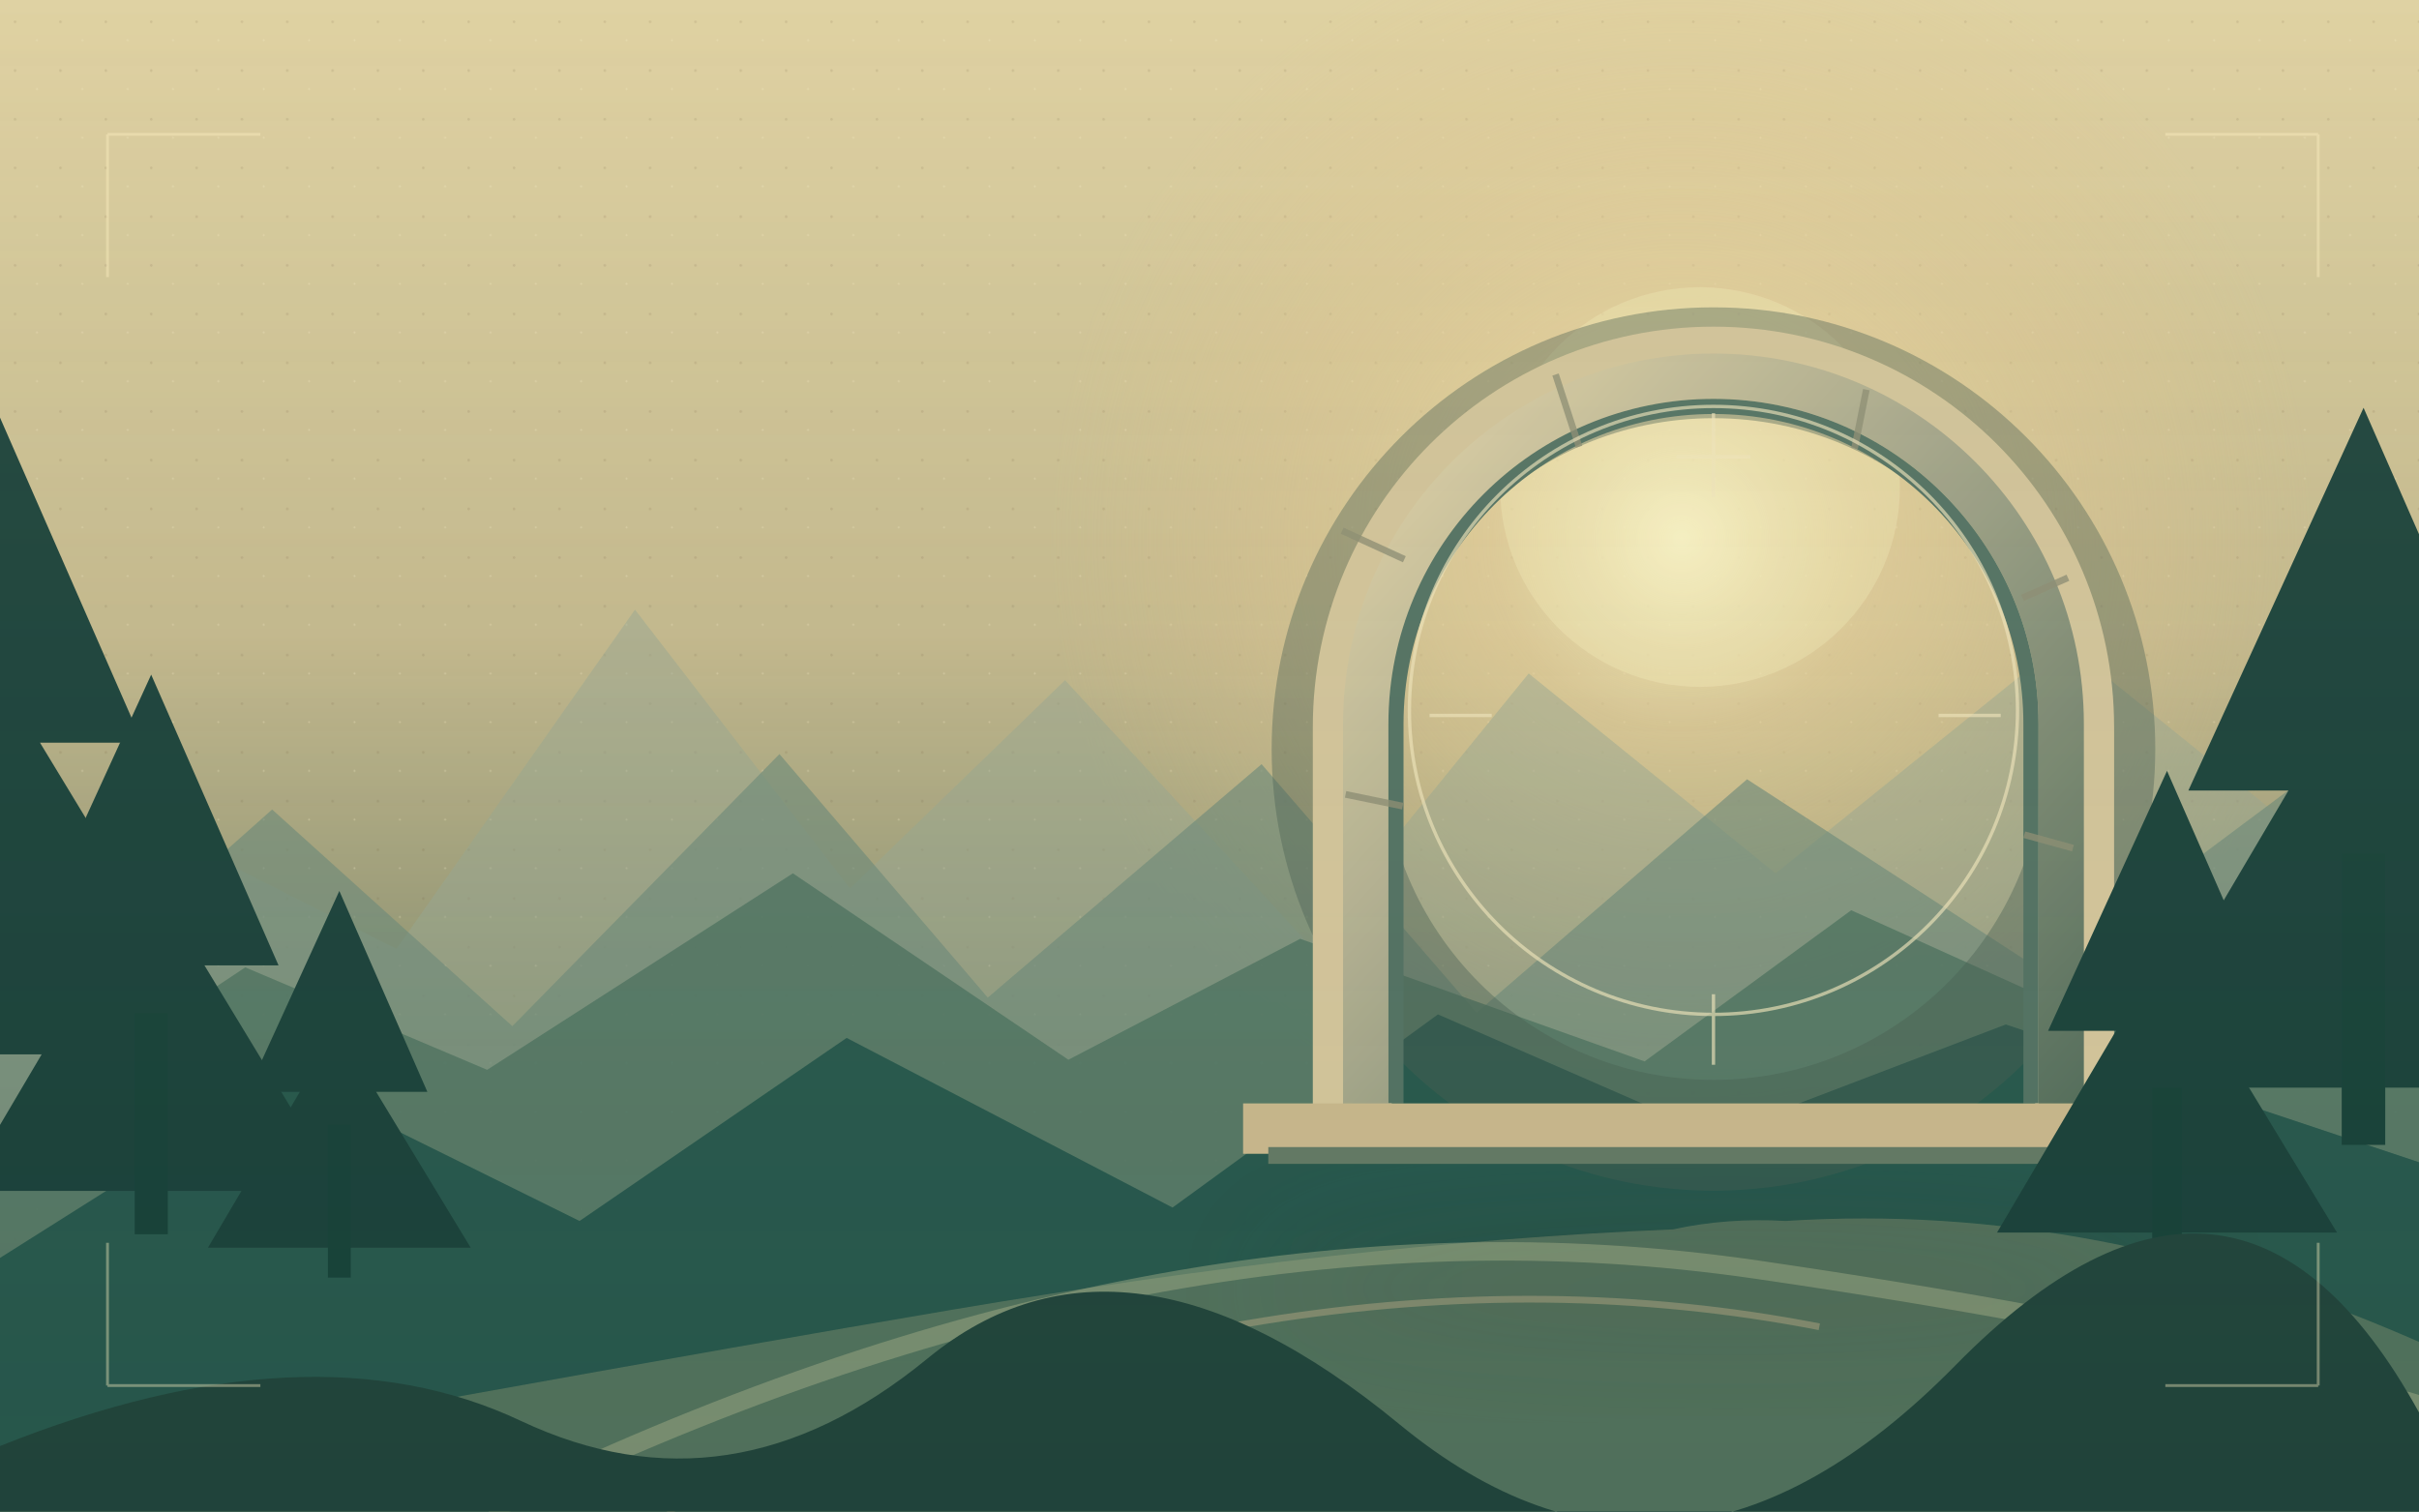
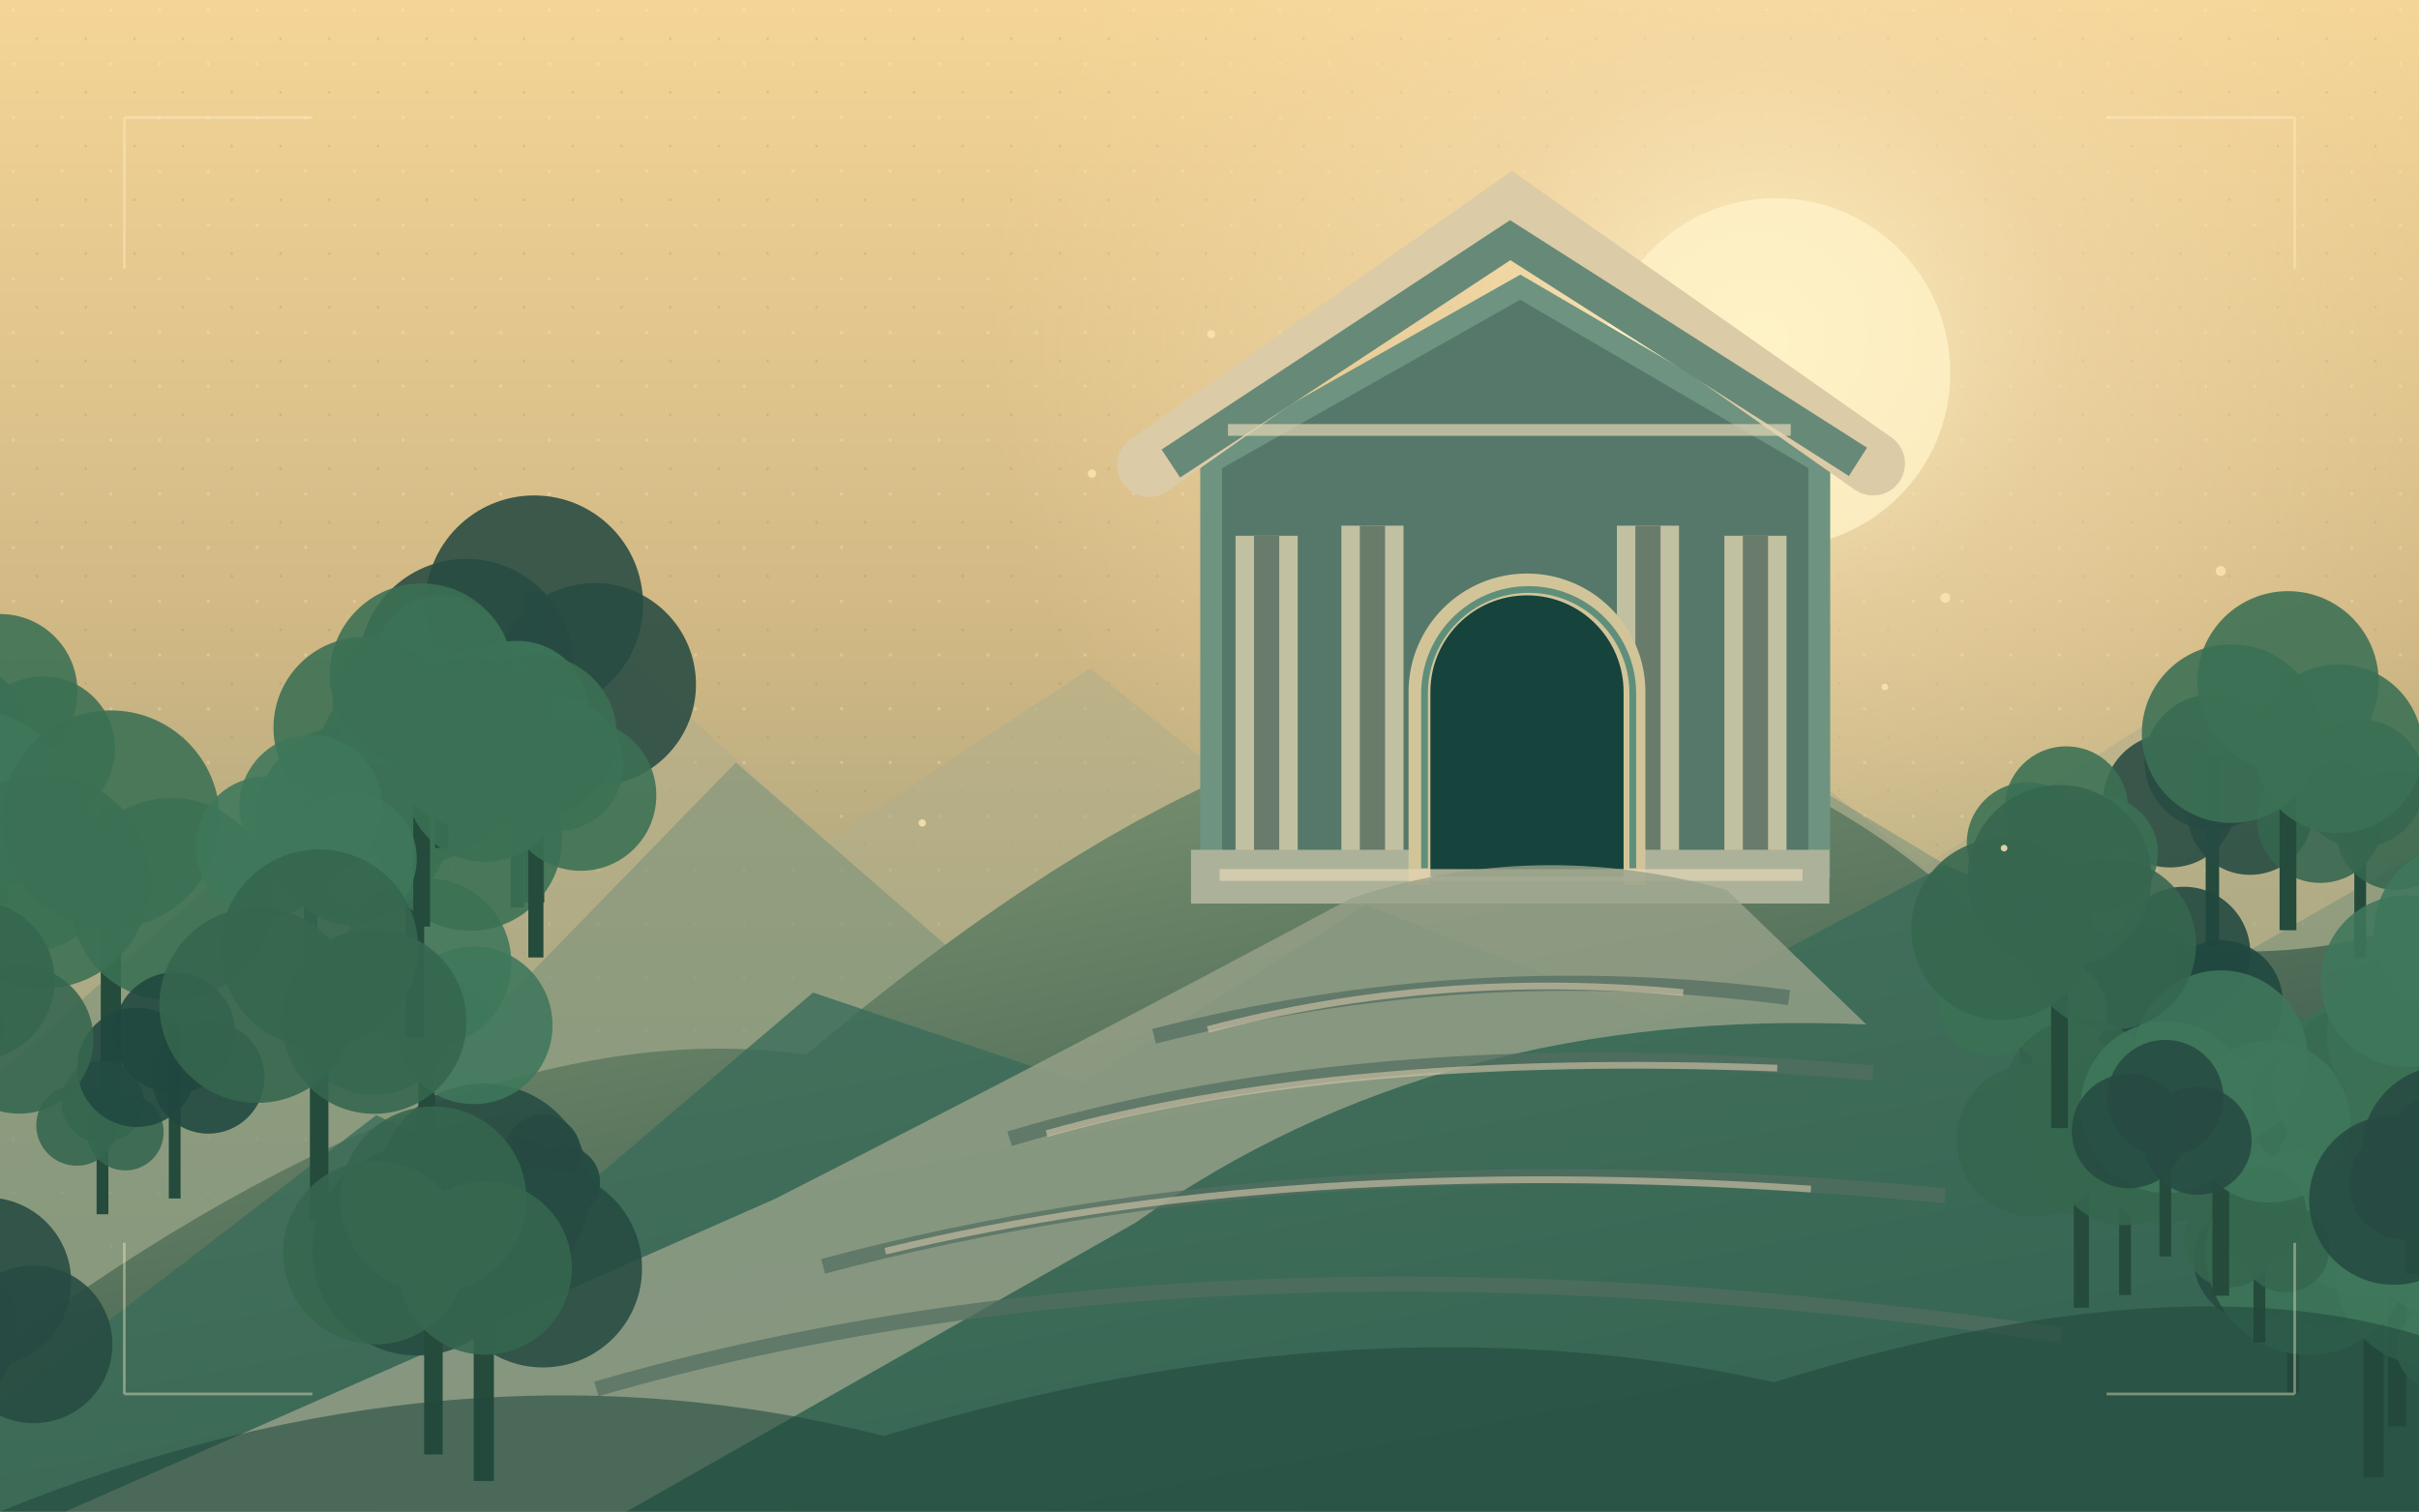
- <svg xmlns="http://www.w3.org/2000/svg" width="1440" height="900" viewBox="0 0 1440 900" role="img" aria-labelledby="e-title">
+ <svg xmlns="http://www.w3.org/2000/svg" width="1440" height="900" viewBox="0 0 1440 900" role="img" aria-labelledby="title">
  <defs>
    <linearGradient id="sky" x1="0" y1="0" x2="0" y2="1">
-       <stop stop-color="#e3d4a2" />
-       <stop offset=".42" stop-color="#c5b88c" />
-       <stop offset="1" stop-color="#435e4b" />
+       <stop stop-color="#f5d597" />
+       <stop offset=".43" stop-color="#cfb784" />
+       <stop offset="1" stop-color="#698a75" />
+     </linearGradient>
+     <linearGradient id="earth" x1="0" y1="0" x2=".6" y2="1">
+       <stop stop-color="#8ea37d" />
+       <stop offset="1" stop-color="#2b4d42" />
    </linearGradient>
    <radialGradient id="sun">
-       <stop stop-color="#fff8cc" stop-opacity=".95" />
-       <stop offset=".3" stop-color="#f2d89d" stop-opacity=".55" />
-       <stop offset="1" stop-color="#e6c385" stop-opacity="0" />
+       <stop stop-color="#fff5cb" stop-opacity=".95" />
+       <stop offset=".4" stop-color="#f6deb0" stop-opacity=".48" />
+       <stop offset="1" stop-color="#fbdba4" stop-opacity="0" />
    </radialGradient>
-     <linearGradient id="mist" x1="0" y1="0" x2="0" y2="1">
-       <stop stop-color="#c4c3a5" stop-opacity=".4" />
-       <stop offset="1" stop-color="#7ca391" stop-opacity=".08" />
-     </linearGradient>
-     <linearGradient id="foreground" x1="0" y1="0" x2="0" y2="1">
-       <stop stop-color="#315b50" />
-       <stop offset="1" stop-color="#102e2d" />
-     </linearGradient>
    <linearGradient id="stone" x1="0" y1="0" x2="1" y2="1">
-       <stop stop-color="#e7d6a9" />
-       <stop offset=".45" stop-color="#a5a589" />
-       <stop offset="1" stop-color="#526b59" />
-     </linearGradient>
-     <filter id="blur" x="-50%" y="-50%" width="200%" height="200%">
-       <feGaussianBlur stdDeviation="35" />
+       <stop stop-color="#eee3bf" />
+       <stop offset=".55" stop-color="#aeb49e" />
+       <stop offset="1" stop-color="#61776b" />
+     </linearGradient>
+     <linearGradient id="temple" x1="0" y1="0" x2="1" y2="1">
+       <stop stop-color="#bec09d" />
+       <stop offset="1" stop-color="#547c6e" />
+     </linearGradient>
+     <linearGradient id="forest" x1="0" y1="0" x2="1" y2="1">
+       <stop stop-color="#447c63" />
+       <stop offset="1" stop-color="#153d39" />
+     </linearGradient>
+     <pattern id="grain" width="29" height="32" patternUnits="userSpaceOnUse">
+       <circle cx="8" cy="6" r="1" fill="#fff0ce" opacity=".28" />
+       <circle cx="22" cy="23" r=".75" fill="#6e6a49" opacity=".18" />
+     </pattern>
+     <filter id="soft">
+       <feGaussianBlur stdDeviation="17" />
    </filter>
-     <pattern id="grain" width="27" height="29" patternUnits="userSpaceOnUse">
-       <circle cx="9" cy="13" r=".8" fill="#694f35" opacity=".14" />
-       <circle cx="22" cy="24" r=".6" fill="#fff3cd" opacity=".28" />
-     </pattern>
  </defs>
  <rect width="1440" height="900" fill="url(#sky)" />
  <rect width="1440" height="900" fill="url(#grain)" />
-   <circle cx="1001" cy="321" r="376" fill="url(#sun)" />
-   <circle cx="1012" cy="290" r="119" fill="#faf1be" opacity=".32" />
-   <path d="M0 605 117 505 236 565 378 363 506 529 634 405 779 562 910 401 1057 520 1228 382 1440 553v347H0Z" fill="#96a690" opacity=".48" />
-   <path d="M0 626 162 482 305 611 464 449 588 594 751 455 879 603 1040 464 1217 579 1367 467 1440 551v349H0Z" fill="#6a8776" opacity=".63" />
-   <path d="M0 673 146 576 290 637 472 520 636 631 774 559 979 632 1102 542 1266 616 1440 535v365H0Z" fill="#486e5b" opacity=".75" />
-   <path d="M0 749 171 641 345 727 504 618 698 719 856 604 1021 676 1194 610 1440 692v208H0Z" fill="#245449" />
-   <ellipse cx="1028" cy="767" rx="276" ry="40" fill="#16362f" opacity=".25" filter="url(#blur)" />
-   <g transform="translate(1020 446)">
-     <circle r="230" fill="none" stroke="#435a4d" stroke-width="66" opacity=".4" />
-     <path d="M-215 220v-233a215 215 0 0 1 430 0v233" fill="none" stroke="#d4c499" stroke-width="47" stroke-linecap="square" />
-     <path d="M-207 225v-240a207 207 0 0 1 414 0v240" fill="none" stroke="url(#stone)" stroke-width="27" stroke-linecap="square" />
-     <path d="M-189 211v-226a189 189 0 0 1 378 0v226" fill="none" stroke="#506f60" stroke-width="9" />
-     <path d="M-280 226h560" stroke="#c8b68a" stroke-width="30" />
-     <path d="M-265 242h530" stroke="#617762" stroke-width="10" />
-     <g stroke="#8c8c71" stroke-width="4" opacity=".78">
-       <path d="M-221-130-184-113M-94-223-80-180M91-214 84-179M211-102 184-90M-219 27l34 7M214 59l-29-8" />
-     </g>
-     <g stroke="#f2e6bc" stroke-width="2" fill="none" opacity=".65">
-       <circle cy="-23" r="181" />
-       <path d="M0-200v50m-22-24h44M-169-20h37M171-20h-37M0 146v42" />
-     </g>
-   </g>
-   <path d="M-100 900Q330 820 566 780T996 732q32-7 67-5 186-12 377 72v101H-100Z" fill="#9f9f76" opacity=".35" />
-   <path d="M291 900q399-196 755-144t501 120" fill="none" stroke="#a7af87" stroke-width="11" opacity=".45" />
-   <path d="M397 900q367-172 686-110" fill="none" stroke="#c8b38b" stroke-width="4" opacity=".39" />
-   <g fill="url(#foreground)">
-     <polygon points="-20.0,203.0 84.8,442.2 23.8,442.2 136.4,627.8 -176.4,627.8 -66.9,442.2 -129.5,442.2" fill="#173e37" />
-     <rect x="-33.6" y="481.5" width="27.2" height="182.1" fill="#143e35" />
-     <polygon points="90.0,401.7 165.8,574.8 121.7,574.8 203.2,709.1 -23.2,709.1 56.1,574.8 10.8,574.8" fill="#173e37" />
-     <rect x="80.2" y="603.2" width="19.7" height="131.7" fill="#143e35" />
-     <polygon points="202.0,530.5 254.4,650.1 223.9,650.1 280.2,742.9 123.8,742.9 178.5,650.1 147.3,650.1" fill="#173e37" />
-     <rect x="195.2" y="669.7" width="13.6" height="91.0" fill="#143e35" />
-     <polygon points="1290.0,459.0 1357.8,613.8 1318.3,613.8 1391.2,733.9 1188.8,733.9 1259.6,613.8 1219.2,613.8" fill="#173e37" />
-     <rect x="1281.2" y="639.2" width="17.6" height="117.8" fill="#143e35" />
-     <polygon points="1407.0,242.8 1506.9,470.7 1448.7,470.7 1556.0,647.6 1258.0,647.6 1362.3,470.7 1302.7,470.7" fill="#173e37" />
-     <rect x="1394.0" y="508.2" width="25.9" height="173.5" fill="#143e35" />
-   </g>
-   <path d="M0 861q185-74 310-15t242-37 281 39 331-35 276 28v59H0z" fill="#1e4138" />
-   <rect width="1440" height="900" fill="url(#mist)" opacity=".3" />
-   <g fill="none" stroke="#fff1c3" stroke-width="1.7" opacity=".38">
-     <path d="M64 80h91M64 80v85M1380 80h-91M1380 80v85M64 825h91M64 825v-85M1380 825h-91M1380 825v-85" />
-   </g>
+   <ellipse cx="1047" cy="203" rx="460" ry="420" fill="url(#sun)" />
+   <circle cx="1057" cy="222" r="104" fill="#fff2c8" opacity=".79" />
+   <path d="M0 596 130 507 248 550 368 388 492 501 649 398 820 535 994 393 1145 516 1284 427 1440 526v374H0z" fill="#b2ae8a" opacity=".58" />
+   <path d="M0 639 152 503 296 600 438 454 614 607 794 493 962 594 1090 474 1290 594 1440 508v392H0Z" fill="#718d77" opacity=".5" />
+   <path d="M0 803q277-204 480-175 161-136 291-182 231-58 396 91 170 53 273 11v352H0Z" fill="url(#earth)" />
+   <path d="M0 836 224 664l112 53 148-126 160 54 169-106 173 67 172-91 282 121v264H0z" fill="#396c58" opacity=".78" />
+   <g transform="translate(891 401)">
+     <path d="M-170 124v-250l184-104 178 104v248" fill="#55786a" stroke="#6e9380" stroke-width="13" />
+     <path d="M-207-124 9-276l215 151" fill="none" stroke="#dbcba6" stroke-width="38" stroke-linecap="round" />
+     <path d="M-194-125 8-258l207 132" fill="none" stroke="#678978" stroke-width="20" />
+     <path d="M-137 112v-194m63 195V-88m164 203V-88m64 201V-82" stroke="#c1c0a0" stroke-width="37" />
+     <path d="M-137 112v-194m63 195V-88m164 203V-88m64 201V-82" stroke="#697b6b" stroke-width="15" />
+     <rect x="-182" y="105" width="380" height="32" fill="#acb299" />
+     <path d="M-44 121v-111a62 62 0 0 1 124 0v111z" fill="#16433c" />
+     <path d="M-46 126v-115a64 64 0 0 1 128 0v115" stroke="#d2c499" stroke-width="13" fill="none" />
+     <path d="M-43 116v-104a62 62 0 0 1 124 0v104" stroke="#5f8f7a" stroke-width="4" fill="none" />
+     <path d="M-160-145h335m-340 265h347" stroke="#e3d6b5" stroke-width="7" opacity=".7" />
+   </g>
+   <path d="M804 535q110-37 224-5l83 80q-253-11-435 118L373 900H39L461 714q173-88 343-179Z" fill="#99a18a" opacity=".8" />
+   <g stroke="#526e60" stroke-width="9" fill="none" opacity=".73">
+     <path d="M687 617q189-48 378-23" />
+     <path d="M601 678q222-66 514-39" />
+     <path d="M490 754q291-78 668-42" />
+     <path d="M355 827q366-106 872-32" />
+   </g>
+   <g stroke="#d8c9aa" stroke-width="4" fill="none" opacity=".59">
+     <path d="M719 613q137-36 283-22" />
+     <path d="M623 675q174-49 435-39" />
+     <path d="M527 745q240-58 551-37" />
+   </g>
+   <g id="trees">
+     <path d="M1317 563.9v-114.6" stroke="#244b3c" stroke-width="8" />
+     <circle cx="1317.0" cy="453.7" r="40.3" fill="#264b42" opacity=".88" />
+     <circle cx="1291.8" cy="476.7" r="39.8" fill="#264b42" opacity=".88" />
+     <circle cx="1339.4" cy="483.4" r="37.5" fill="#264b42" opacity=".88" />
+     <path d="M1427 849.3v-169.8" stroke="#244b3c" stroke-width="11" />
+     <circle cx="1427.0" cy="686.0" r="59.8" fill="#3e775b" opacity=".88" />
+     <circle cx="1389.7" cy="720.0" r="58.9" fill="#3e775b" opacity=".88" />
+     <circle cx="1460.2" cy="730.0" r="55.6" fill="#3e775b" opacity=".88" />
+     <path d="M323 749.9v-65.6" stroke="#244b3c" stroke-width="7" />
+     <circle cx="323.0" cy="686.8" r="23.0" fill="#20473f" opacity=".88" />
+     <circle cx="308.6" cy="700.0" r="22.7" fill="#20473f" opacity=".88" />
+     <circle cx="335.8" cy="703.8" r="21.4" fill="#20473f" opacity=".88" />
+     <path d="M1405 570.5v-108.2" stroke="#244b3c" stroke-width="7" />
+     <circle cx="1405.0" cy="466.4" r="38.2" fill="#35664e" opacity=".88" />
+     <circle cx="1381.2" cy="488.1" r="37.6" fill="#35664e" opacity=".88" />
+     <circle cx="1426.2" cy="494.4" r="35.5" fill="#35664e" opacity=".88" />
+     <path d="M0 537.7v-131.1" stroke="#244b3c" stroke-width="9" />
+     <circle cx="0.0" cy="411.7" r="46.1" fill="#3b7054" opacity=".88" />
+     <circle cx="-28.8" cy="437.9" r="45.4" fill="#3b7054" opacity=".88" />
+     <circle cx="25.6" cy="445.6" r="42.9" fill="#3b7054" opacity=".88" />
+     <path d="M318 537.3v-184.9" stroke="#244b3c" stroke-width="12" />
+     <circle cx="318.0" cy="359.8" r="64.8" fill="#264b42" opacity=".88" />
+     <circle cx="277.5" cy="396.7" r="63.9" fill="#264b42" opacity=".88" />
+     <circle cx="354.0" cy="407.5" r="60.3" fill="#264b42" opacity=".88" />
+     <path d="M308 540.3v-120.9" stroke="#244b3c" stroke-width="8" />
+     <circle cx="308.0" cy="424.1" r="42.5" fill="#3e775b" opacity=".88" />
+     <circle cx="281.4" cy="448.3" r="41.9" fill="#3e775b" opacity=".88" />
+     <circle cx="331.6" cy="455.4" r="39.5" fill="#3e775b" opacity=".88" />
+     <path d="M1518 570.8v-135.1" stroke="#244b3c" stroke-width="9" />
+     <circle cx="1518.0" cy="440.9" r="47.5" fill="#3b7054" opacity=".88" />
+     <circle cx="1488.3" cy="468.0" r="46.9" fill="#3b7054" opacity=".88" />
+     <circle cx="1544.4" cy="475.9" r="44.2" fill="#3b7054" opacity=".88" />
+     <path d="M288 881.8v-180.1" stroke="#244b3c" stroke-width="12" />
+     <circle cx="288.0" cy="708.6" r="63.4" fill="#264b42" opacity=".88" />
+     <circle cx="248.4" cy="744.6" r="62.5" fill="#264b42" opacity=".88" />
+     <circle cx="323.2" cy="755.2" r="59.0" fill="#264b42" opacity=".88" />
+     <path d="M254 711.4v-143.8" stroke="#244b3c" stroke-width="10" />
+     <circle cx="254.0" cy="573.4" r="50.4" fill="#3e775b" opacity=".88" />
+     <circle cx="222.5" cy="602.1" r="49.7" fill="#3e775b" opacity=".88" />
+     <circle cx="282.0" cy="610.5" r="46.9" fill="#3e775b" opacity=".88" />
+     <path d="M1485 750.4v-143.8" stroke="#244b3c" stroke-width="10" />
+     <circle cx="1485.0" cy="612.4" r="50.4" fill="#3e775b" opacity=".88" />
+     <circle cx="1453.5" cy="641.1" r="49.7" fill="#3e775b" opacity=".88" />
+     <circle cx="1513.0" cy="649.5" r="46.9" fill="#3e775b" opacity=".88" />
+     <path d="M247 617.5v-168.3" stroke="#244b3c" stroke-width="11" />
+     <circle cx="247.0" cy="455.8" r="59.0" fill="#3b7054" opacity=".88" />
+     <circle cx="210.1" cy="489.5" r="58.2" fill="#3b7054" opacity=".88" />
+     <circle cx="279.8" cy="499.3" r="54.9" fill="#3b7054" opacity=".88" />
+     <path d="M1365 829.4v-104.3" stroke="#244b3c" stroke-width="7" />
+     <circle cx="1365.0" cy="729.1" r="36.7" fill="#264b42" opacity=".88" />
+     <circle cx="1342.0" cy="750.0" r="36.2" fill="#264b42" opacity=".88" />
+     <circle cx="1385.4" cy="756.1" r="34.2" fill="#264b42" opacity=".88" />
+     <path d="M1300 676.1v-113.0" stroke="#244b3c" stroke-width="7" />
+     <circle cx="1300.0" cy="567.6" r="39.6" fill="#20473f" opacity=".88" />
+     <circle cx="1275.2" cy="590.1" r="39.0" fill="#20473f" opacity=".88" />
+     <circle cx="1322.0" cy="596.8" r="36.9" fill="#20473f" opacity=".88" />
+     <path d="M263 504.9v-114.6" stroke="#244b3c" stroke-width="8" />
+     <circle cx="263.0" cy="394.7" r="40.3" fill="#3e775b" opacity=".88" />
+     <circle cx="237.8" cy="417.7" r="39.8" fill="#3e775b" opacity=".88" />
+     <circle cx="285.4" cy="424.4" r="37.5" fill="#3e775b" opacity=".88" />
+     <path d="M-14 624.9v-154.1" stroke="#244b3c" stroke-width="10" />
+     <circle cx="-14.0" cy="477.0" r="54.0" fill="#3e775b" opacity=".88" />
+     <circle cx="-47.8" cy="507.8" r="53.2" fill="#3e775b" opacity=".88" />
+     <circle cx="16.0" cy="516.8" r="50.2" fill="#3e775b" opacity=".88" />
+     <path d="M-8 901.4v-143.8" stroke="#244b3c" stroke-width="10" />
+     <circle cx="-8.0" cy="763.4" r="50.4" fill="#264b42" opacity=".88" />
+     <circle cx="-39.5" cy="792.1" r="49.7" fill="#264b42" opacity=".88" />
+     <circle cx="20.0" cy="800.5" r="46.9" fill="#264b42" opacity=".88" />
+     <path d="M251 551.7v-155.6" stroke="#244b3c" stroke-width="10" />
+     <circle cx="251.0" cy="402.1" r="54.7" fill="#3b7054" opacity=".88" />
+     <circle cx="216.8" cy="433.3" r="54.0" fill="#3b7054" opacity=".88" />
+     <circle cx="281.4" cy="442.4" r="50.9" fill="#3b7054" opacity=".88" />
+     <path d="M1401 743.8v-110.6" stroke="#244b3c" stroke-width="7" />
+     <circle cx="1401.0" cy="637.5" r="38.9" fill="#20473f" opacity=".88" />
+     <circle cx="1376.7" cy="659.6" r="38.3" fill="#20473f" opacity=".88" />
+     <circle cx="1422.6" cy="666.1" r="36.2" fill="#20473f" opacity=".88" />
+     <path d="M1206 667.1v-92.4" stroke="#244b3c" stroke-width="7" />
+     <circle cx="1206.0" cy="578.4" r="32.4" fill="#3b7054" opacity=".88" />
+     <circle cx="1185.8" cy="596.9" r="31.9" fill="#3b7054" opacity=".88" />
+     <circle cx="1224.0" cy="602.2" r="30.2" fill="#3b7054" opacity=".88" />
+     <path d="M1413 879.7v-176.2" stroke="#244b3c" stroke-width="12" />
+     <circle cx="1413.0" cy="710.3" r="61.9" fill="#3e775b" opacity=".88" />
+     <circle cx="1374.3" cy="745.6" r="61.1" fill="#3e775b" opacity=".88" />
+     <circle cx="1447.4" cy="755.9" r="57.6" fill="#3e775b" opacity=".88" />
+     <path d="M1265 771.1v-113.0" stroke="#244b3c" stroke-width="7" />
+     <circle cx="1265.0" cy="662.6" r="39.6" fill="#35664e" opacity=".88" />
+     <circle cx="1240.2" cy="685.1" r="39.0" fill="#35664e" opacity=".88" />
+     <circle cx="1287.0" cy="691.8" r="36.9" fill="#35664e" opacity=".88" />
+     <path d="M66 665.3v-184.9" stroke="#244b3c" stroke-width="12" />
+     <circle cx="66.0" cy="487.8" r="64.8" fill="#3b7054" opacity=".88" />
+     <circle cx="25.5" cy="524.7" r="63.9" fill="#3b7054" opacity=".88" />
+     <circle cx="102.0" cy="535.5" r="60.3" fill="#3b7054" opacity=".88" />
+     <path d="M61 723.0v-69.5" stroke="#244b3c" stroke-width="7" />
+     <circle cx="61.0" cy="656.1" r="24.5" fill="#35664e" opacity=".88" />
+     <circle cx="45.7" cy="670.0" r="24.1" fill="#35664e" opacity=".88" />
+     <circle cx="74.6" cy="674.1" r="22.8" fill="#35664e" opacity=".88" />
+     <path d="M1239 778.7v-131.1" stroke="#244b3c" stroke-width="9" />
+     <circle cx="1239.0" cy="652.7" r="46.1" fill="#35664e" opacity=".88" />
+     <circle cx="1210.2" cy="678.9" r="45.4" fill="#35664e" opacity=".88" />
+     <circle cx="1264.6" cy="686.6" r="42.9" fill="#35664e" opacity=".88" />
+     <path d="M1345 799.4v-79.8" stroke="#244b3c" stroke-width="7" />
+     <circle cx="1345.0" cy="722.7" r="28.1" fill="#35664e" opacity=".88" />
+     <circle cx="1327.5" cy="738.7" r="27.7" fill="#35664e" opacity=".88" />
+     <circle cx="1360.6" cy="743.4" r="26.1" fill="#35664e" opacity=".88" />
+     <path d="M1437 758.5v-147.7" stroke="#244b3c" stroke-width="10" />
+     <circle cx="1437.0" cy="616.6" r="51.8" fill="#3b7054" opacity=".88" />
+     <circle cx="1404.6" cy="646.2" r="51.1" fill="#3b7054" opacity=".88" />
+     <circle cx="1465.8" cy="654.8" r="48.2" fill="#3b7054" opacity=".88" />
+     <path d="M104 713.6v-102.7" stroke="#244b3c" stroke-width="7" />
+     <circle cx="104.0" cy="615.0" r="36.0" fill="#20473f" opacity=".88" />
+     <circle cx="81.5" cy="635.5" r="35.5" fill="#20473f" opacity=".88" />
+     <circle cx="124.0" cy="641.5" r="33.5" fill="#20473f" opacity=".88" />
+     <path d="M1322 771.5v-147.7" stroke="#244b3c" stroke-width="10" />
+     <circle cx="1322.0" cy="629.6" r="51.8" fill="#3e775b" opacity=".88" />
+     <circle cx="1289.6" cy="659.2" r="51.1" fill="#3e775b" opacity=".88" />
+     <circle cx="1350.8" cy="667.8" r="48.2" fill="#3e775b" opacity=".88" />
+     <path d="M1289 748.1v-98.0" stroke="#244b3c" stroke-width="7" />
+     <circle cx="1289.0" cy="653.8" r="34.6" fill="#264b42" opacity=".88" />
+     <circle cx="1267.4" cy="673.4" r="34.1" fill="#264b42" opacity=".88" />
+     <circle cx="1308.2" cy="679.2" r="32.2" fill="#264b42" opacity=".88" />
+     <path d="M319 570.1v-137.5" stroke="#244b3c" stroke-width="9" />
+     <circle cx="319.0" cy="438.0" r="48.2" fill="#3b7054" opacity=".88" />
+     <circle cx="288.9" cy="465.5" r="47.6" fill="#3b7054" opacity=".88" />
+     <circle cx="345.8" cy="473.6" r="44.9" fill="#3b7054" opacity=".88" />
+     <path d="M185 596.3v-120.9" stroke="#244b3c" stroke-width="8" />
+     <circle cx="185.0" cy="480.1" r="42.5" fill="#3e775b" opacity=".88" />
+     <circle cx="158.4" cy="504.3" r="41.9" fill="#3e775b" opacity=".88" />
+     <circle cx="208.6" cy="511.4" r="39.5" fill="#3e775b" opacity=".88" />
+     <path d="M1466 856.0v-69.5" stroke="#244b3c" stroke-width="7" />
+     <circle cx="1466.0" cy="789.1" r="24.5" fill="#3e775b" opacity=".88" />
+     <circle cx="1450.7" cy="803.0" r="24.1" fill="#3e775b" opacity=".88" />
+     <circle cx="1479.6" cy="807.1" r="22.8" fill="#3e775b" opacity=".88" />
+     <path d="M190 726.5v-168.3" stroke="#244b3c" stroke-width="11" />
+     <circle cx="190.0" cy="564.8" r="59.0" fill="#35664e" opacity=".88" />
+     <circle cx="153.1" cy="598.5" r="58.2" fill="#35664e" opacity=".88" />
+     <circle cx="222.8" cy="608.3" r="54.9" fill="#35664e" opacity=".88" />
+     <path d="M1465 696.5v-147.7" stroke="#244b3c" stroke-width="10" />
+     <circle cx="1465.0" cy="554.6" r="51.8" fill="#3e775b" opacity=".88" />
+     <circle cx="1432.6" cy="584.2" r="51.1" fill="#3e775b" opacity=".88" />
+     <circle cx="1493.8" cy="592.8" r="48.2" fill="#3e775b" opacity=".88" />
+     <path d="M258 866.0v-158.0" stroke="#244b3c" stroke-width="11" />
+     <circle cx="258.0" cy="714.2" r="55.4" fill="#35664e" opacity=".88" />
+     <circle cx="223.3" cy="745.8" r="54.7" fill="#35664e" opacity=".88" />
+     <circle cx="288.8" cy="755.0" r="51.6" fill="#35664e" opacity=".88" />
+     <path d="M-15 713.8v-135.1" stroke="#244b3c" stroke-width="9" />
+     <circle cx="-15.0" cy="583.9" r="47.5" fill="#35664e" opacity=".88" />
+     <circle cx="-44.7" cy="611.0" r="46.9" fill="#35664e" opacity=".88" />
+     <circle cx="11.4" cy="618.9" r="44.2" fill="#35664e" opacity=".88" />
+     <path d="M1230 581.4v-104.3" stroke="#244b3c" stroke-width="7" />
+     <circle cx="1230.0" cy="481.1" r="36.7" fill="#3b7054" opacity=".88" />
+     <circle cx="1207.0" cy="502.0" r="36.2" fill="#3b7054" opacity=".88" />
+     <circle cx="1250.4" cy="508.1" r="34.2" fill="#3b7054" opacity=".88" />
+     <path d="M1457 825.3v-145.4" stroke="#244b3c" stroke-width="10" />
+     <circle cx="1457.0" cy="685.5" r="51.1" fill="#264b42" opacity=".88" />
+     <circle cx="1425.0" cy="714.6" r="50.4" fill="#264b42" opacity=".88" />
+     <circle cx="1485.4" cy="723.1" r="47.6" fill="#264b42" opacity=".88" />
+     <path d="M1453 778.2v-96.4" stroke="#244b3c" stroke-width="7" />
+     <circle cx="1453.0" cy="685.6" r="33.8" fill="#264b42" opacity=".88" />
+     <circle cx="1431.8" cy="704.9" r="33.4" fill="#264b42" opacity=".88" />
+     <circle cx="1471.8" cy="710.5" r="31.5" fill="#264b42" opacity=".88" />
+     <path d="M1362 553.9v-154.1" stroke="#244b3c" stroke-width="10" />
+     <circle cx="1362.0" cy="406.0" r="54.0" fill="#3b7054" opacity=".88" />
+     <circle cx="1328.2" cy="436.8" r="53.2" fill="#3b7054" opacity=".88" />
+     <circle cx="1392.0" cy="445.8" r="50.2" fill="#3b7054" opacity=".88" />
+     <path d="M1226 671.7v-155.6" stroke="#244b3c" stroke-width="10" />
+     <circle cx="1226.0" cy="522.1" r="54.7" fill="#35664e" opacity=".88" />
+     <circle cx="1191.8" cy="553.3" r="54.0" fill="#35664e" opacity=".88" />
+     <circle cx="1256.4" cy="562.4" r="50.9" fill="#35664e" opacity=".88" />
+   </g>
+   <g fill="#fae4b0" opacity=".85">
+     <circle cx="1158" cy="356" r="3" />
+     <circle cx="1122" cy="409" r="2" />
+     <circle cx="650" cy="282" r="2.5" />
+     <circle cx="1193" cy="505" r="2" />
+     <circle cx="721" cy="199" r="2.4" />
+     <circle cx="549" cy="490" r="2.2" />
+     <circle cx="1322" cy="340" r="3" />
+   </g>
+   <path d="M0 900q271-110 526-45 286-86 530-32 237-73 384-28v105H0z" fill="#21483d" opacity=".58" />
+   <path d="M74 70h112M74 70v90M1366 70h-112M1366 70v90M74 830h112M74 830v-90M1366 830h-112M1366 830v-90" stroke="#fff0c6" stroke-width="1.6" opacity=".4" fill="none" />
</svg>
